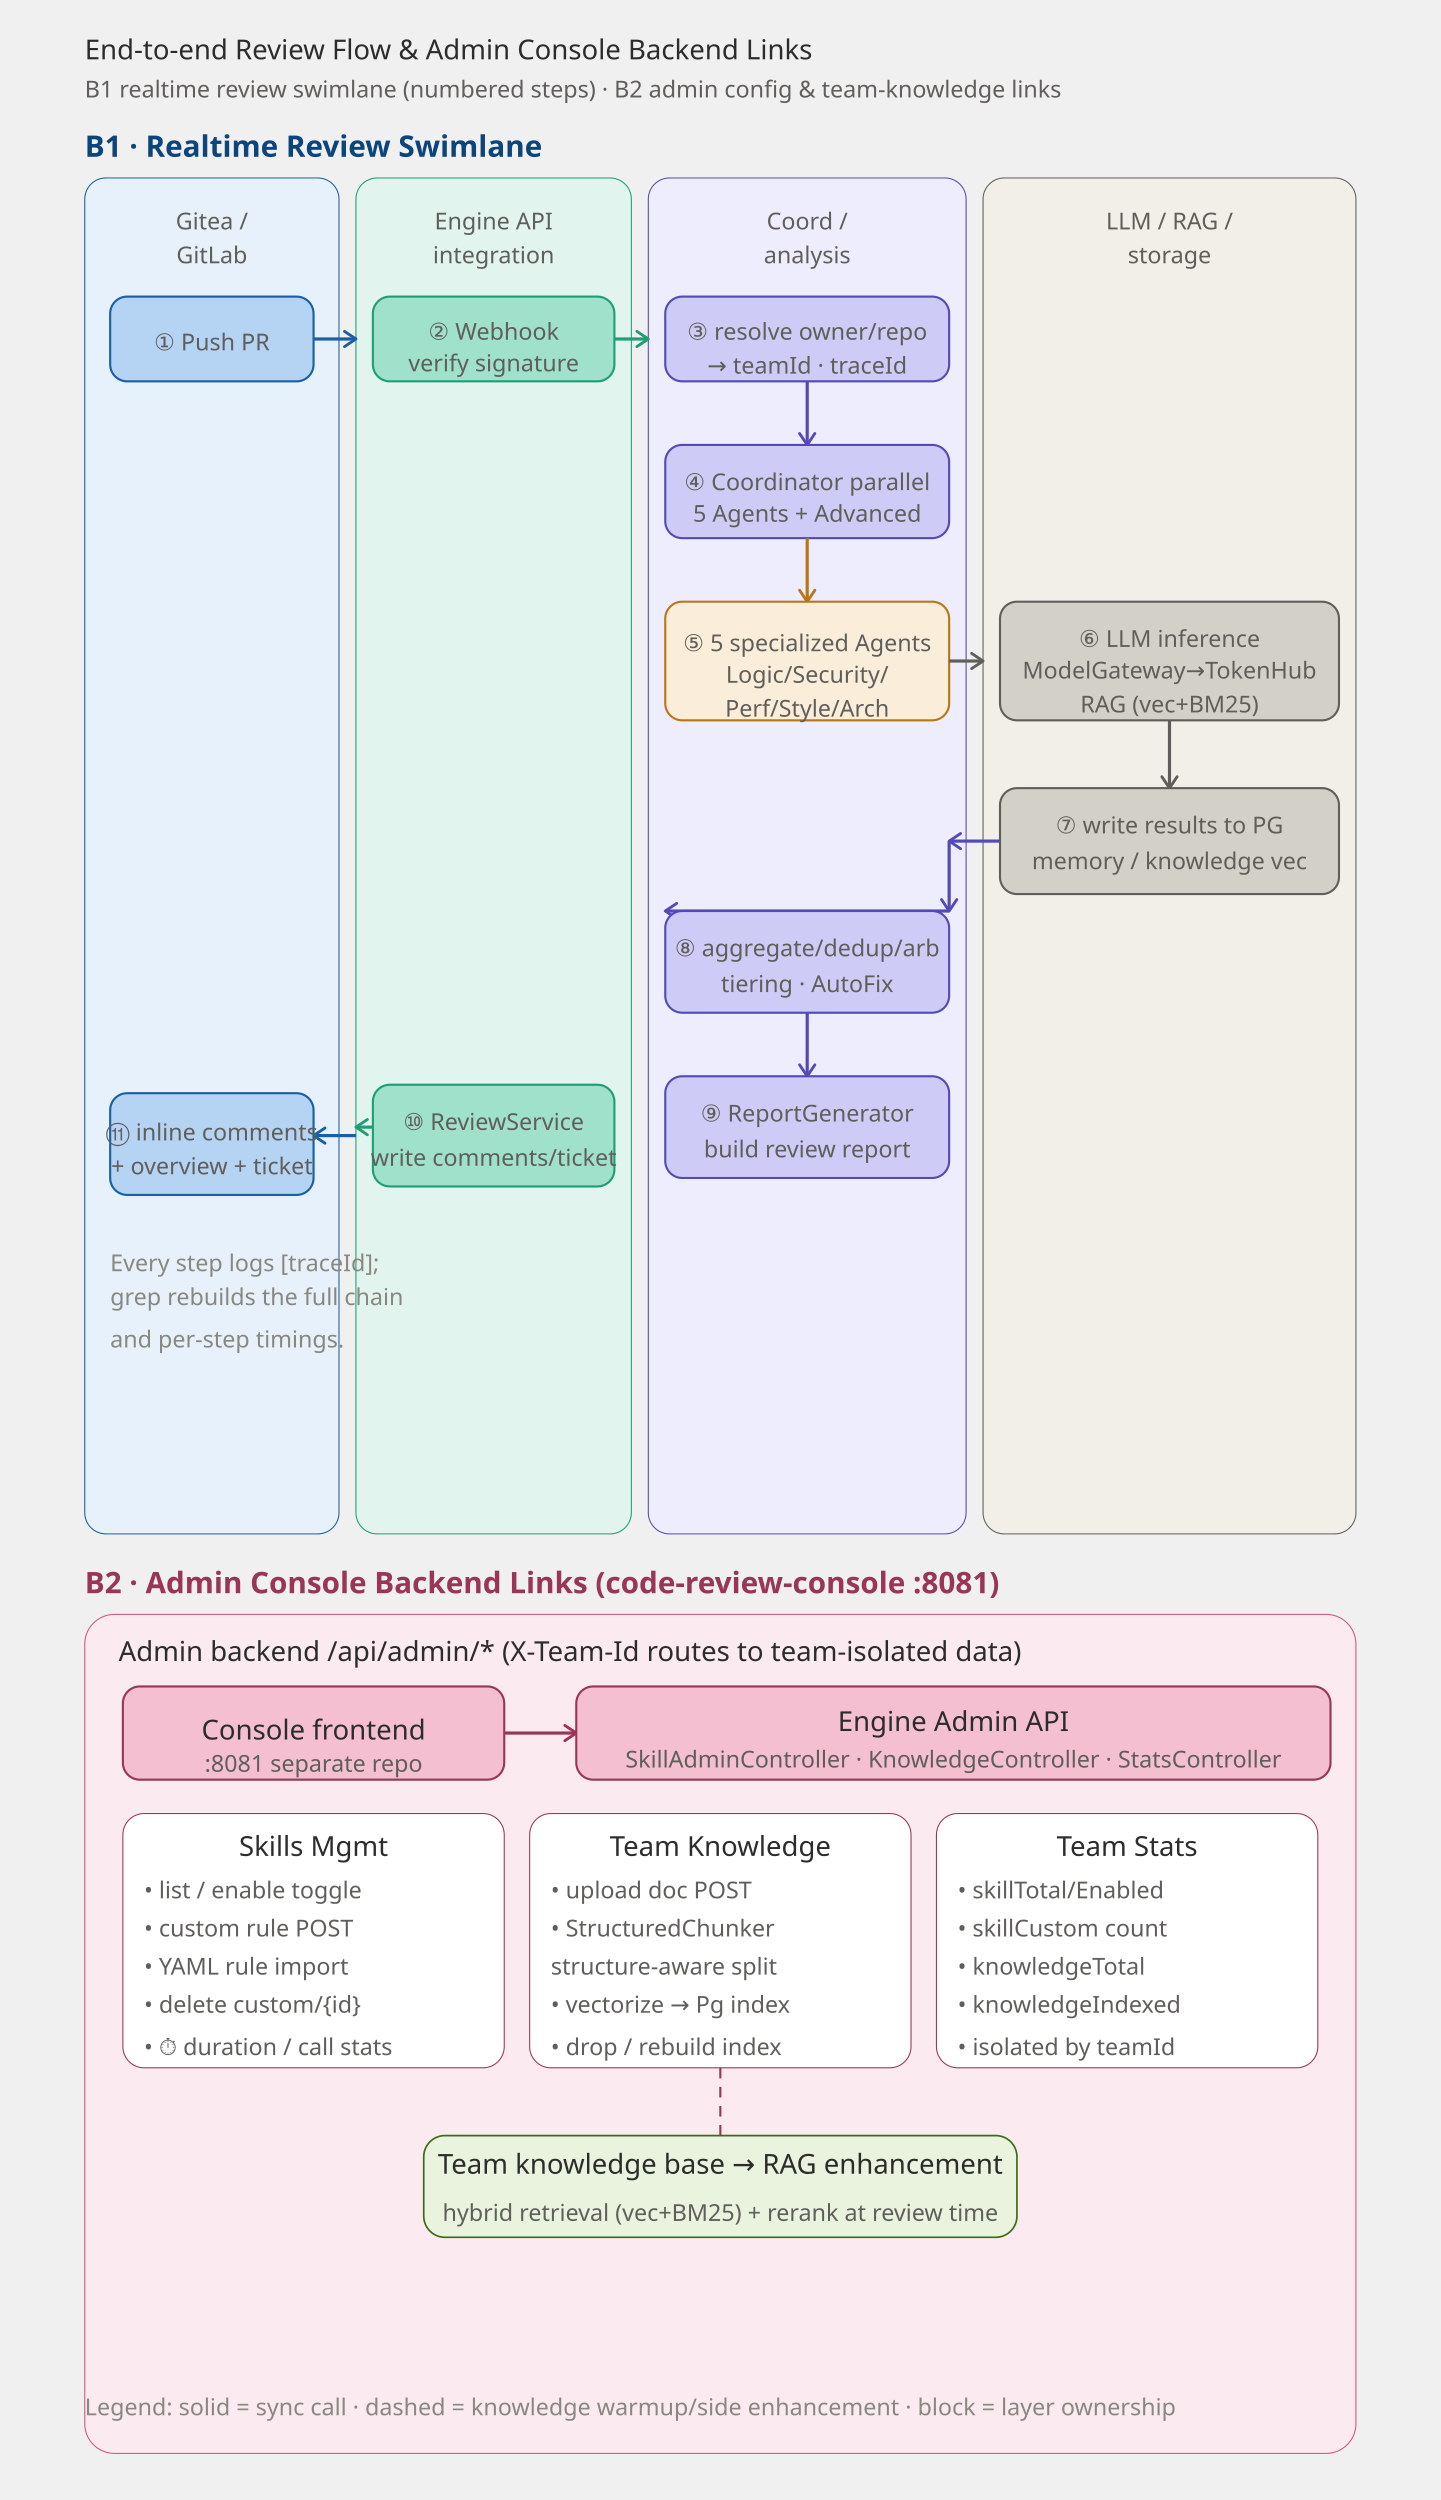
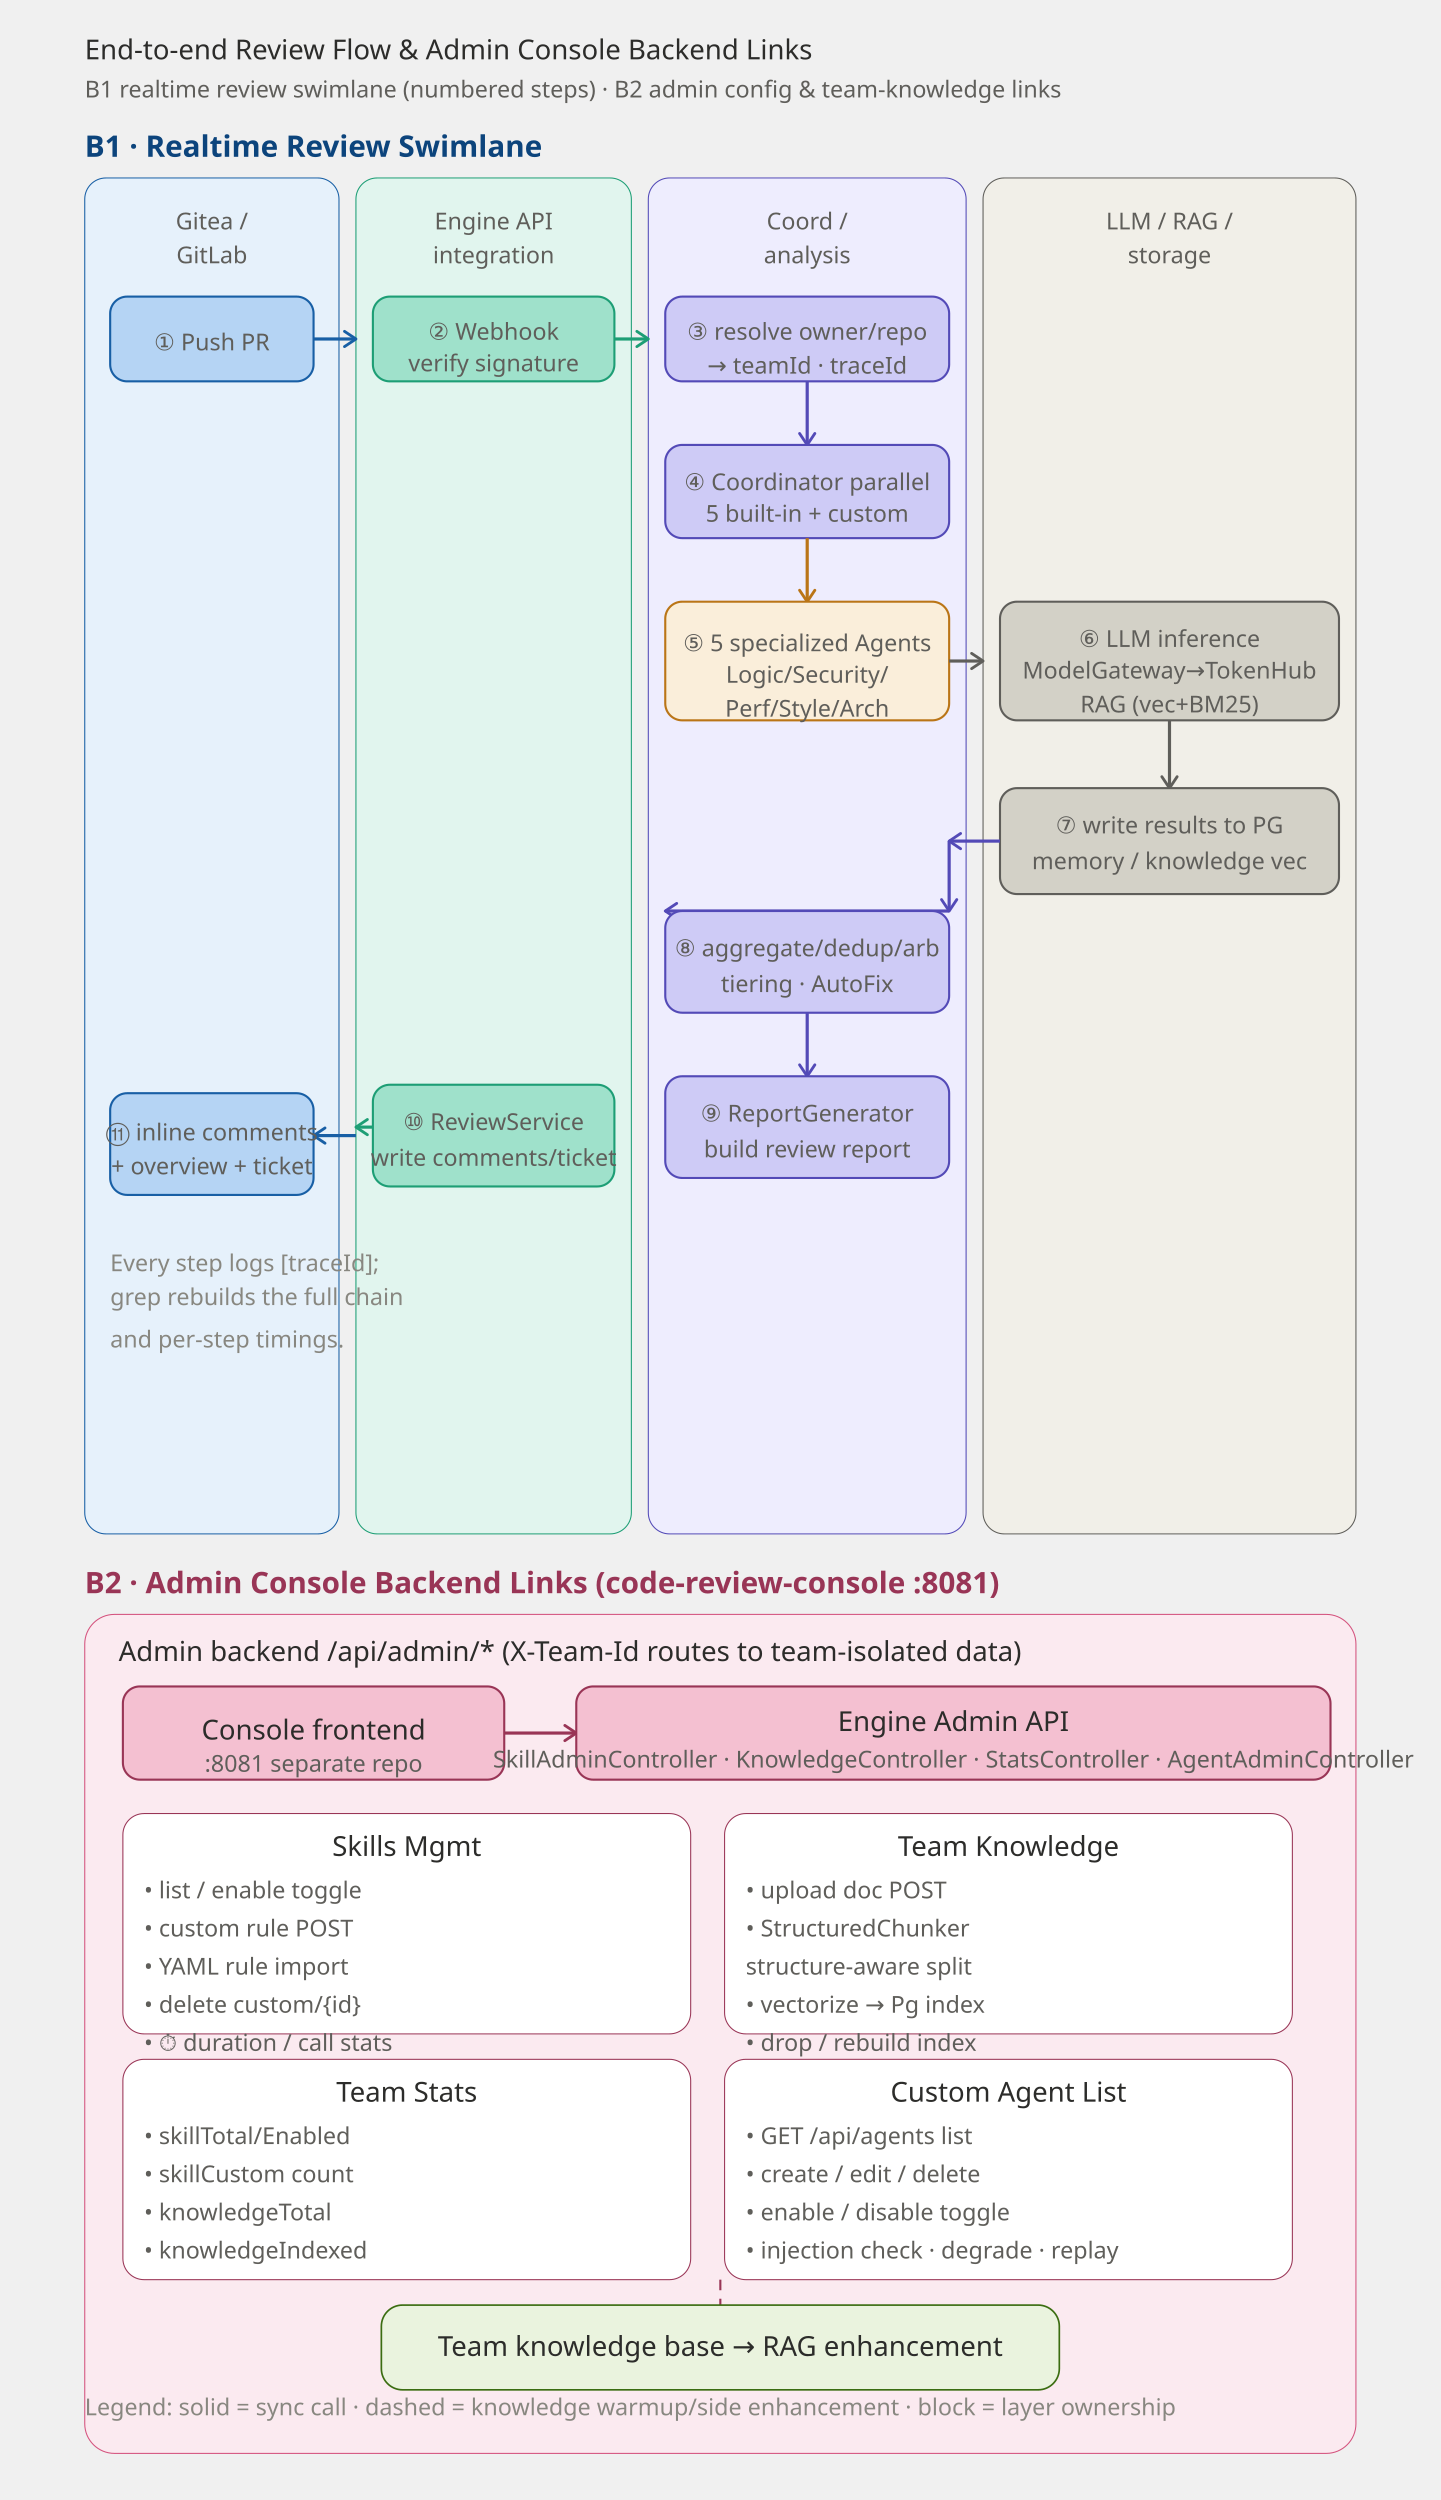
<svg xmlns="http://www.w3.org/2000/svg" viewBox="0 0 680 1180" width="100%" font-family="'Segoe UI',system-ui,sans-serif">
  <defs>
    <marker id="arrow" viewBox="0 0 10 10" refX="8" refY="5" markerWidth="6" markerHeight="6" orient="auto-start-reverse">
      <path d="M2 1L8 5L2 9" fill="none" stroke="context-stroke" stroke-width="1.5" stroke-linecap="round" stroke-linejoin="round" />
    </marker>
  </defs>
  <style>
    text{font-family:'Segoe UI',system-ui,sans-serif}
    .th{font-size:13px;font-weight:500;fill:#2C2C2A}
    .ts{font-size:11px;fill:#5F5E5A}
    .cap{font-size:11px;fill:#888780}
    .lay{font-size:14px;font-weight:600}
    .a{stroke-width:1.5;fill:none;marker-end:url(#arrow)}
    .d{stroke-width:1;fill:none;stroke-dasharray:5 4}
  </style>
  <text class="th" x="40" y="28" font-size="15">End-to-end Review Flow &amp; Admin Console Backend Links</text>
  <text class="ts" x="40" y="46">B1 realtime review swimlane (numbered steps) · B2 admin config &amp; team-knowledge links</text>
  <text class="lay" x="40" y="74" fill="#0C447C">B1 · Realtime Review Swimlane</text>
  <rect x="40" y="84" width="120" height="640" rx="10" fill="#E6F1FB" stroke="#185FA5" stroke-width="0.5" />
  <text class="ts" x="100" y="104" text-anchor="middle" dominant-baseline="central">Gitea /</text>
  <text class="ts" x="100" y="120" text-anchor="middle" dominant-baseline="central">GitLab</text>
  <rect x="168" y="84" width="130" height="640" rx="10" fill="#E1F5EE" stroke="#1D9E75" stroke-width="0.5" />
  <text class="ts" x="233" y="104" text-anchor="middle" dominant-baseline="central">Engine API</text>
  <text class="ts" x="233" y="120" text-anchor="middle" dominant-baseline="central">integration</text>
  <rect x="306" y="84" width="150" height="640" rx="10" fill="#EEEDFE" stroke="#534AB7" stroke-width="0.5" />
  <text class="ts" x="381" y="104" text-anchor="middle" dominant-baseline="central">Coord /</text>
  <text class="ts" x="381" y="120" text-anchor="middle" dominant-baseline="central">analysis</text>
  <rect x="464" y="84" width="176" height="640" rx="10" fill="#F1EFE8" stroke="#5F5E5A" stroke-width="0.5" />
  <text class="ts" x="552" y="104" text-anchor="middle" dominant-baseline="central">LLM / RAG /</text>
  <text class="ts" x="552" y="120" text-anchor="middle" dominant-baseline="central">storage</text>
  <rect x="52" y="140" width="96" height="40" rx="8" fill="#B5D4F4" stroke="#185FA5" />
  <text class="ts" x="100" y="160" text-anchor="middle" dominant-baseline="central">① Push PR</text>
  <path class="a" d="M148 160 L168 160" stroke="#185FA5" />
  <rect x="176" y="140" width="114" height="40" rx="8" fill="#9FE1CB" stroke="#1D9E75" />
  <text class="ts" x="233" y="155" text-anchor="middle" dominant-baseline="central">② Webhook</text>
  <text class="ts" x="233" y="171" text-anchor="middle" dominant-baseline="central">verify signature</text>
  <path class="a" d="M290 160 L306 160" stroke="#1D9E75" />
  <rect x="314" y="140" width="134" height="40" rx="8" fill="#CECBF6" stroke="#534AB7" />
  <text class="ts" x="381" y="155" text-anchor="middle" dominant-baseline="central">③ resolve owner/repo</text>
  <text class="ts" x="381" y="171" text-anchor="middle" dominant-baseline="central">→ teamId · traceId</text>
  <path class="a" d="M381 180 L381 210" stroke="#534AB7" />
  <rect x="314" y="210" width="134" height="44" rx="8" fill="#CECBF6" stroke="#534AB7" />
  <text class="ts" x="381" y="226" text-anchor="middle" dominant-baseline="central">④ Coordinator parallel</text>
-   <text class="ts" x="381" y="242" text-anchor="middle" dominant-baseline="central">5 Agents + Advanced</text>
+   <text class="ts" x="381" y="242" text-anchor="middle" dominant-baseline="central">5 built-in + custom</text>
  <path class="a" d="M381 254 L381 284" stroke="#BA7517" />
  <rect x="314" y="284" width="134" height="56" rx="8" fill="#FAEEDA" stroke="#BA7517" />
  <text class="ts" x="381" y="302" text-anchor="middle" dominant-baseline="central">⑤ 5 specialized Agents</text>
  <text class="ts" x="381" y="318" text-anchor="middle" dominant-baseline="central">Logic/Security/</text>
  <text class="ts" x="381" y="334" text-anchor="middle" dominant-baseline="central">Perf/Style/Arch</text>
  <path class="a" d="M448 312 L464 312" stroke="#5F5E5A" />
  <rect x="472" y="284" width="160" height="56" rx="8" fill="#D3D1C7" stroke="#5F5E5A" />
  <text class="ts" x="552" y="300" text-anchor="middle" dominant-baseline="central">⑥ LLM inference</text>
  <text class="ts" x="552" y="316" text-anchor="middle" dominant-baseline="central">ModelGateway→TokenHub</text>
  <text class="ts" x="552" y="332" text-anchor="middle" dominant-baseline="central">RAG (vec+BM25)</text>
  <path class="a" d="M552 340 L552 372" stroke="#5F5E5A" />
  <rect x="472" y="372" width="160" height="50" rx="8" fill="#D3D1C7" stroke="#5F5E5A" />
  <text class="ts" x="552" y="388" text-anchor="middle" dominant-baseline="central">⑦ write results to PG</text>
  <text class="ts" x="552" y="406" text-anchor="middle" dominant-baseline="central">memory / knowledge vec</text>
  <path class="a" d="M472 397 L448 397" stroke="#534AB7" />
  <path class="a" d="M448 397 L448 430" stroke="#534AB7" />
  <path class="a" d="M448 430 L314 430" stroke="#534AB7" />
  <rect x="314" y="430" width="134" height="48" rx="8" fill="#CECBF6" stroke="#534AB7" />
  <text class="ts" x="381" y="446" text-anchor="middle" dominant-baseline="central">⑧ aggregate/dedup/arb</text>
  <text class="ts" x="381" y="464" text-anchor="middle" dominant-baseline="central">tiering · AutoFix</text>
  <path class="a" d="M381 478 L381 508" stroke="#534AB7" />
  <rect x="314" y="508" width="134" height="48" rx="8" fill="#CECBF6" stroke="#534AB7" />
  <text class="ts" x="381" y="524" text-anchor="middle" dominant-baseline="central">⑨ ReportGenerator</text>
  <text class="ts" x="381" y="542" text-anchor="middle" dominant-baseline="central">build review report</text>
  <path class="a" d="M290 532 L168 532" stroke="#1D9E75" />
  <rect x="176" y="512" width="114" height="48" rx="8" fill="#9FE1CB" stroke="#1D9E75" />
  <text class="ts" x="233" y="528" text-anchor="middle" dominant-baseline="central">⑩ ReviewService</text>
  <text class="ts" x="233" y="546" text-anchor="middle" dominant-baseline="central">write comments/ticket</text>
  <path class="a" d="M168 536 L148 536" stroke="#185FA5" />
  <rect x="52" y="516" width="96" height="48" rx="8" fill="#B5D4F4" stroke="#185FA5" />
  <text class="ts" x="100" y="532" text-anchor="middle" dominant-baseline="central">⑪ inline comments</text>
  <text class="ts" x="100" y="550" text-anchor="middle" dominant-baseline="central">+ overview + ticket</text>
  <text class="cap" x="52" y="600">Every step logs [traceId];</text>
  <text class="cap" x="52" y="616">grep rebuilds the full chain</text>
  <text class="cap" x="52" y="636">and per-step timings.</text>
  <text class="lay" x="40" y="752" fill="#993556">B2 · Admin Console Backend Links (code-review-console :8081)</text>
  <rect x="40" y="762" width="600" height="396" rx="14" fill="#FBEAF0" stroke="#D4537E" stroke-width="0.5" />
  <text class="th" x="56" y="784" fill="#72243E">Admin backend /api/admin/* (X-Team-Id routes to team-isolated data)</text>
  <rect x="58" y="796" width="180" height="44" rx="8" fill="#F4C0D1" stroke="#993556" />
  <text class="th" x="148" y="816" text-anchor="middle" dominant-baseline="central">Console frontend</text>
  <text class="ts" x="148" y="832" text-anchor="middle" dominant-baseline="central">:8081 separate repo</text>
  <path class="a" d="M238 818 L272 818" stroke="#993556" />
  <rect x="272" y="796" width="356" height="44" rx="8" fill="#F4C0D1" stroke="#993556" />
  <text class="th" x="450" y="812" text-anchor="middle" dominant-baseline="central">Engine Admin API</text>
-   <text class="ts" x="450" y="830" text-anchor="middle" dominant-baseline="central">SkillAdminController · KnowledgeController · StatsController</text>
-   <rect x="58" y="856" width="180" height="120" rx="10" fill="#FFFFFF" stroke="#993556" stroke-width="0.5" />
-   <text class="th" x="148" y="876" text-anchor="middle" fill="#72243E">Skills Mgmt</text>
+   <text class="ts" x="450" y="830" text-anchor="middle" dominant-baseline="central">SkillAdminController · KnowledgeController · StatsController · AgentAdminController</text>
+   <rect x="58" y="856" width="268" height="104" rx="10" fill="#FFFFFF" stroke="#993556" stroke-width="0.5" />
+   <text class="th" x="192" y="876" text-anchor="middle" fill="#72243E">Skills Mgmt</text>
  <text class="ts" x="68" y="896">• list / enable toggle</text>
  <text class="ts" x="68" y="914">• custom rule POST</text>
  <text class="ts" x="68" y="932">• YAML rule import</text>
  <text class="ts" x="68" y="950">• delete custom/{id}</text>
-   <text class="ts" x="68" y="970" fill="#993556">• ⏱ duration / call stats</text>
-   <rect x="250" y="856" width="180" height="120" rx="10" fill="#FFFFFF" stroke="#993556" stroke-width="0.5" />
-   <text class="th" x="340" y="876" text-anchor="middle" fill="#72243E">Team Knowledge</text>
-   <text class="ts" x="260" y="896">• upload doc POST</text>
-   <text class="ts" x="260" y="914">• StructuredChunker</text>
-   <text class="ts" x="260" y="932">  structure-aware split</text>
-   <text class="ts" x="260" y="950">• vectorize → Pg index</text>
-   <text class="ts" x="260" y="970">• drop / rebuild index</text>
-   <rect x="442" y="856" width="180" height="120" rx="10" fill="#FFFFFF" stroke="#993556" stroke-width="0.5" />
-   <text class="th" x="532" y="876" text-anchor="middle" fill="#72243E">Team Stats</text>
-   <text class="ts" x="452" y="896">• skillTotal/Enabled</text>
-   <text class="ts" x="452" y="914">• skillCustom count</text>
-   <text class="ts" x="452" y="932">• knowledgeTotal</text>
-   <text class="ts" x="452" y="950">• knowledgeIndexed</text>
-   <text class="ts" x="452" y="970">• isolated by teamId</text>
-   <path class="d" d="M340 976 L340 1008" stroke="#993556" />
-   <rect x="200" y="1008" width="280" height="48" rx="10" fill="#EAF3DE" stroke="#3B6D11" stroke-width="0.8" />
-   <text class="th" x="340" y="1026" text-anchor="middle" fill="#27500A">Team knowledge base → RAG enhancement</text>
-   <text class="ts" x="340" y="1044" text-anchor="middle" dominant-baseline="central">hybrid retrieval (vec+BM25) + rerank at review time</text>
+   <text class="ts" x="68" y="968" fill="#993556">• ⏱ duration / call stats</text>
+   <rect x="342" y="856" width="268" height="104" rx="10" fill="#FFFFFF" stroke="#993556" stroke-width="0.5" />
+   <text class="th" x="476" y="876" text-anchor="middle" fill="#72243E">Team Knowledge</text>
+   <text class="ts" x="352" y="896">• upload doc POST</text>
+   <text class="ts" x="352" y="914">• StructuredChunker</text>
+   <text class="ts" x="352" y="932">  structure-aware split</text>
+   <text class="ts" x="352" y="950">• vectorize → Pg index</text>
+   <text class="ts" x="352" y="968">• drop / rebuild index</text>
+   <rect x="58" y="972" width="268" height="104" rx="10" fill="#FFFFFF" stroke="#993556" stroke-width="0.5" />
+   <text class="th" x="192" y="992" text-anchor="middle" fill="#72243E">Team Stats</text>
+   <text class="ts" x="68" y="1012">• skillTotal/Enabled</text>
+   <text class="ts" x="68" y="1030">• skillCustom count</text>
+   <text class="ts" x="68" y="1048">• knowledgeTotal</text>
+   <text class="ts" x="68" y="1066">• knowledgeIndexed</text>
+   <rect x="342" y="972" width="268" height="104" rx="10" fill="#FFFFFF" stroke="#993556" stroke-width="0.5" />
+   <text class="th" x="476" y="992" text-anchor="middle" fill="#72243E">Custom Agent List</text>
+   <text class="ts" x="352" y="1012">• GET /api/agents list</text>
+   <text class="ts" x="352" y="1030">• create / edit / delete</text>
+   <text class="ts" x="352" y="1048">• enable / disable toggle</text>
+   <text class="ts" x="352" y="1066" fill="#993556">• injection check · degrade · replay</text>
+   <path class="d" d="M340 1076 L340 1088" stroke="#993556" />
+   <rect x="180" y="1088" width="320" height="40" rx="10" fill="#EAF3DE" stroke="#3B6D11" stroke-width="0.8" />
+   <text class="th" x="340" y="1112" text-anchor="middle" fill="#27500A">Team knowledge base → RAG enhancement</text>
  <text class="cap" x="40" y="1140">Legend: solid = sync call · dashed = knowledge warmup/side enhancement · block = layer ownership</text>
</svg>
